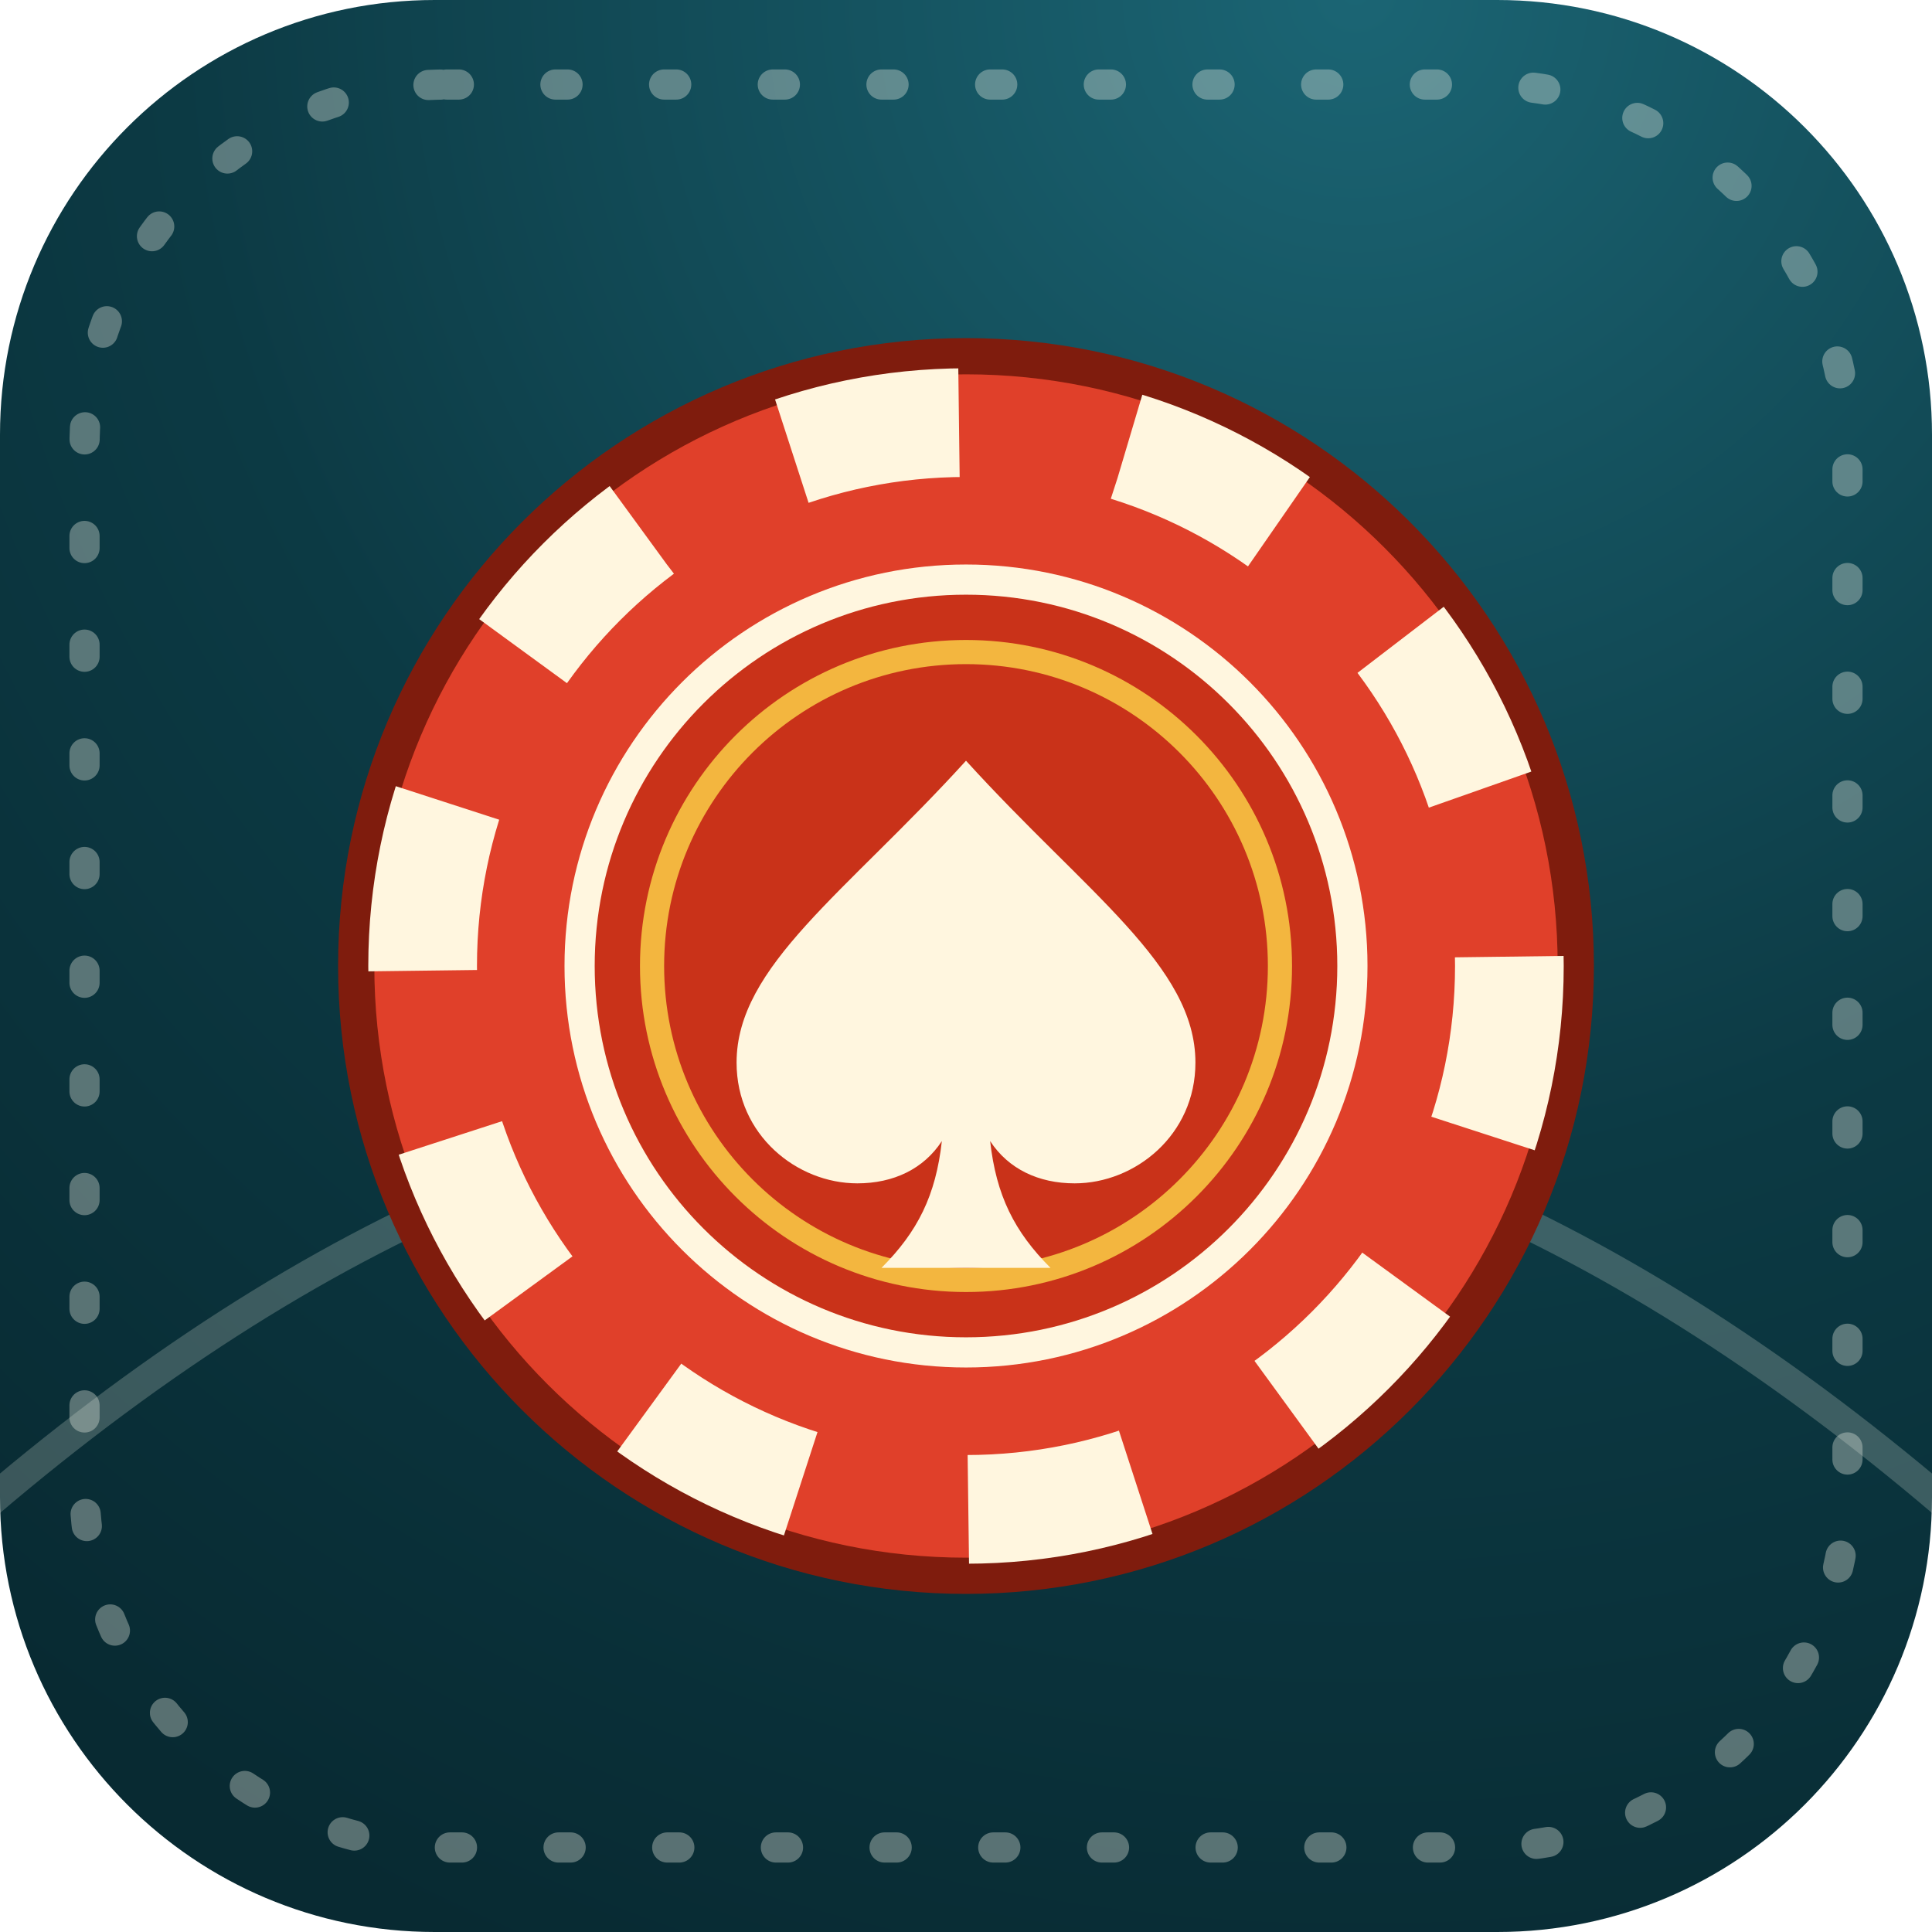
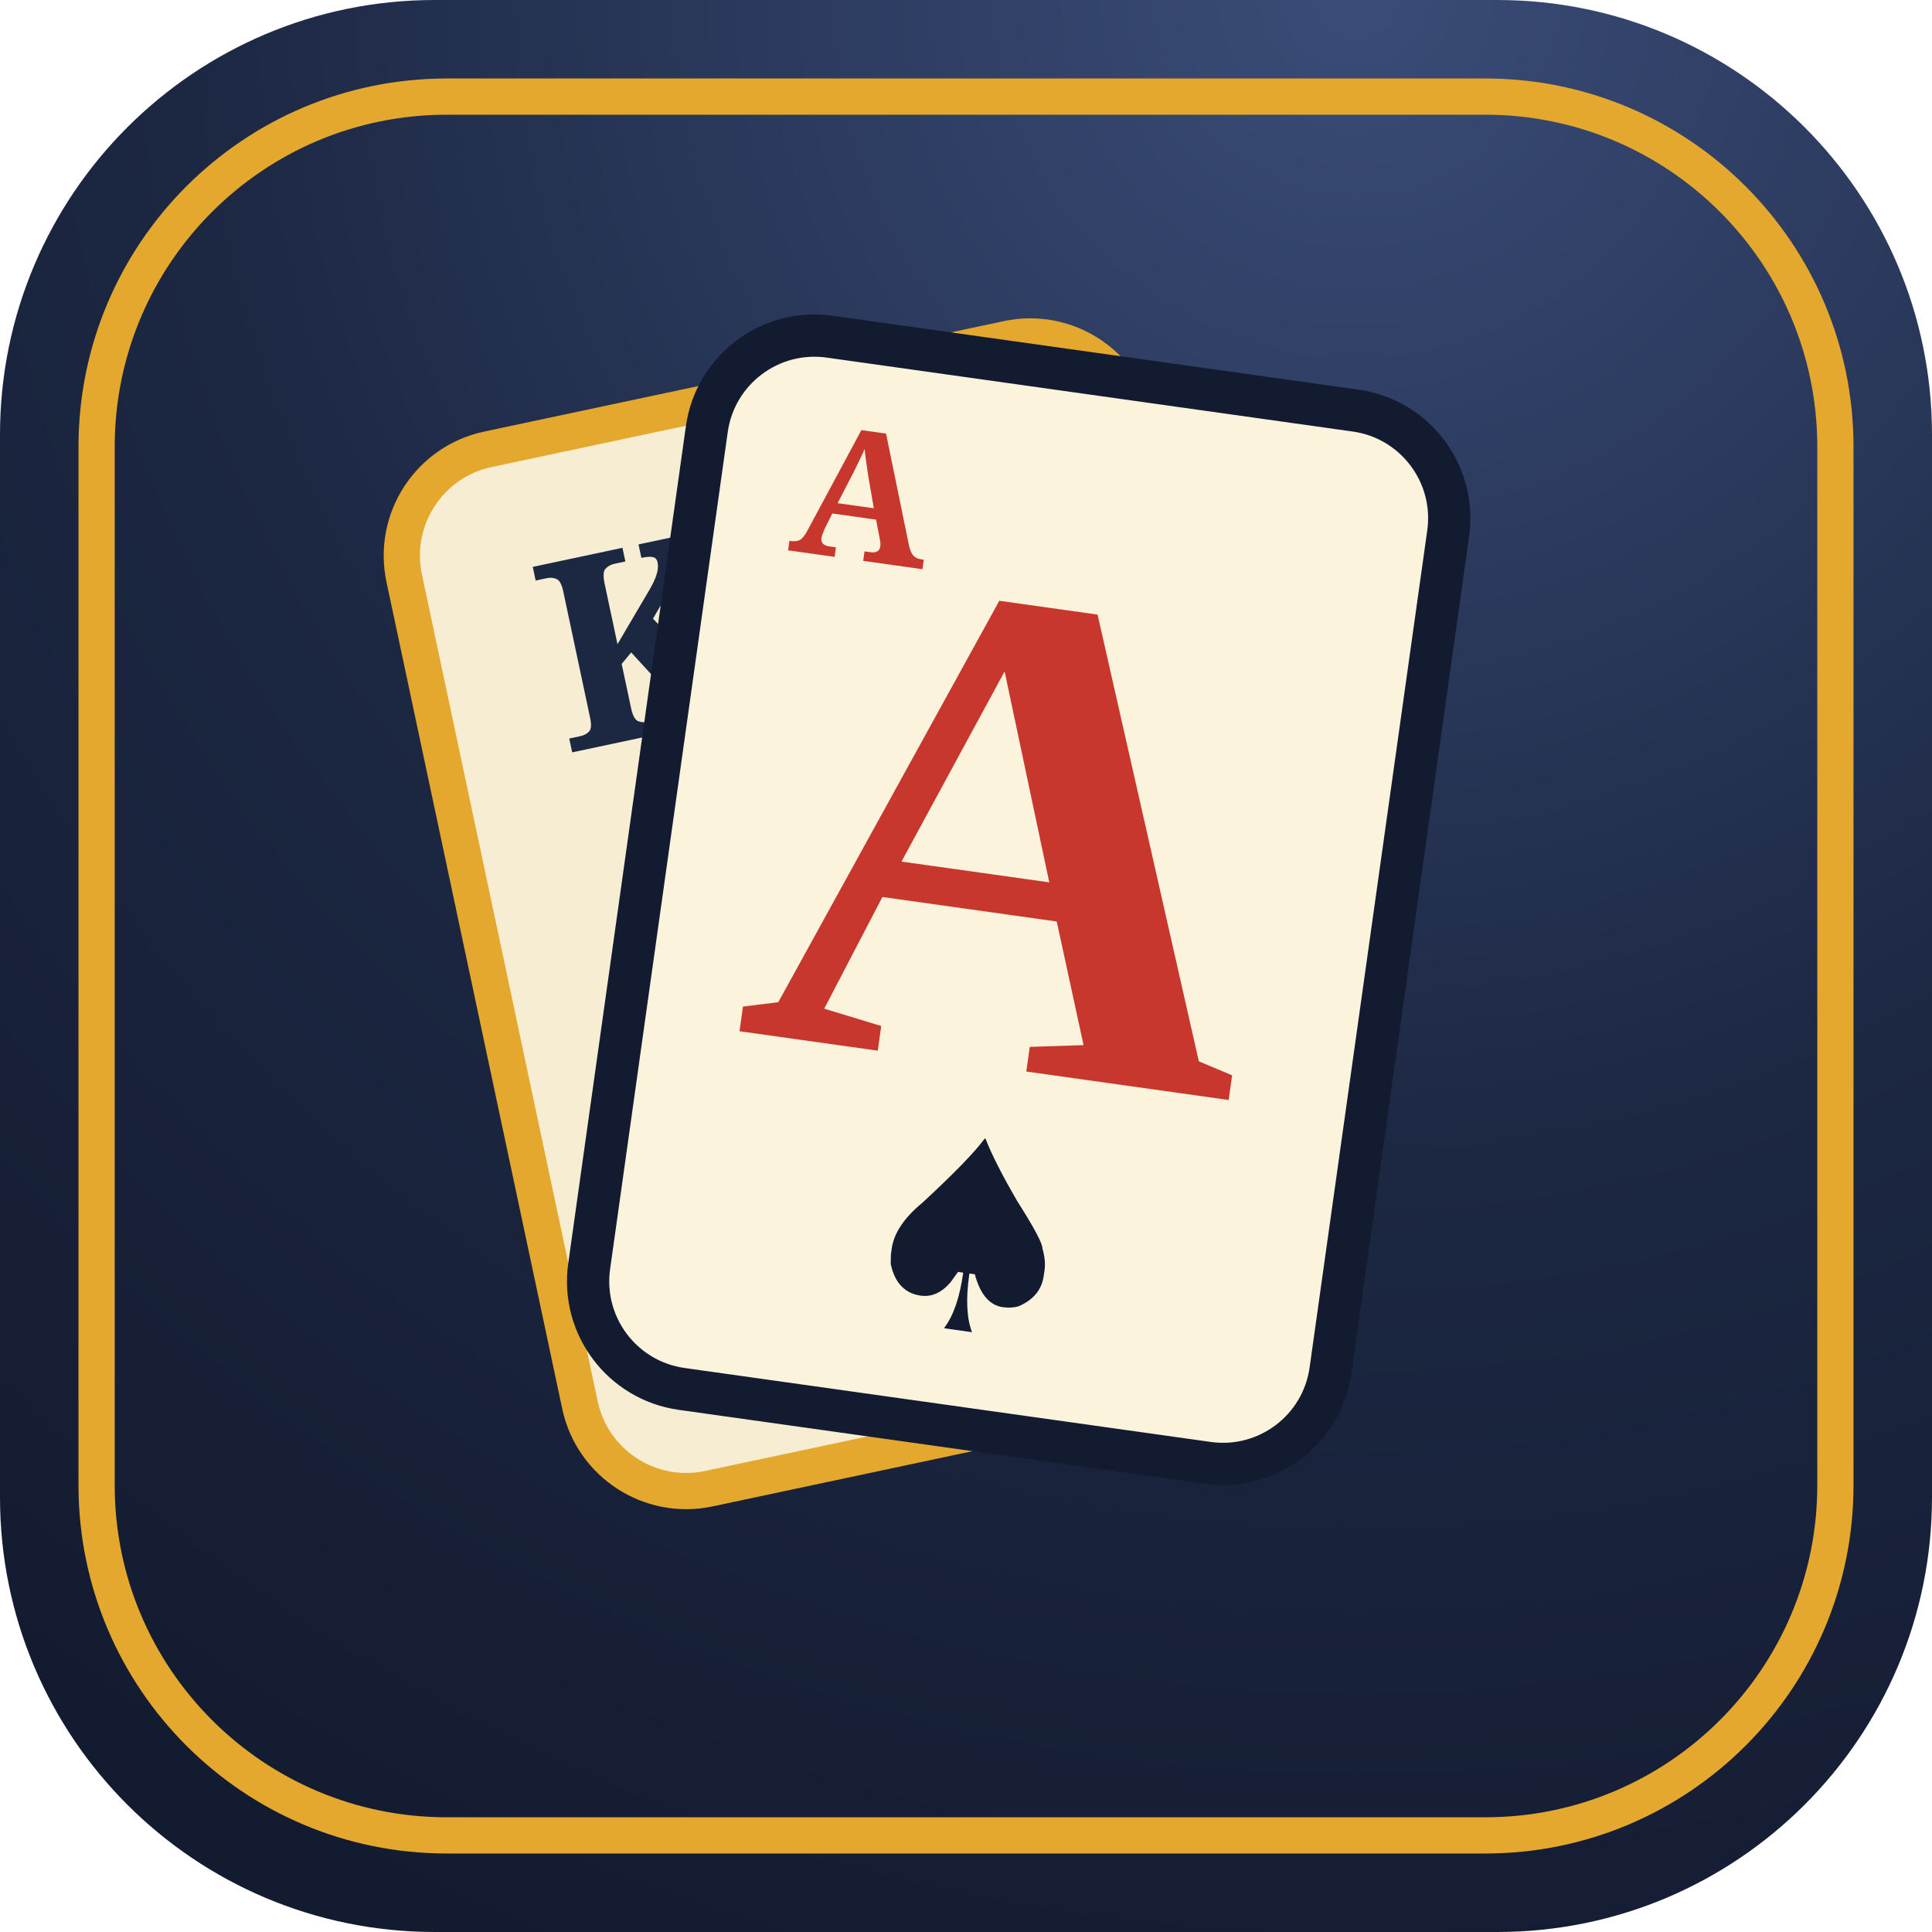
<svg xmlns="http://www.w3.org/2000/svg" viewBox="0 0 160 160">
  <defs>
    <radialGradient id="p" cx=".7" cy="0" r="1.1">
-       <stop offset="0" stop-color="#1b6574" />
-       <stop offset=".55" stop-color="#0c3a44" />
-       <stop offset="1" stop-color="#082a32" />
+       <stop offset="0" stop-color="#3a4c78" />
+       <stop offset=".55" stop-color="#1c2742" />
+       <stop offset="1" stop-color="#131b30" />
    </radialGradient>
  </defs>
  <rect width="160" height="160" rx="36" fill="url(#p)" />
-   <rect x="7" y="7" width="146" height="146" rx="30" fill="none" stroke="#eef1e6" stroke-opacity=".35" stroke-width="2.5" stroke-dasharray="1 8" stroke-linecap="round" />
-   <path d="M-5 128 Q80 52 165 128" fill="none" stroke="#eef1e6" stroke-opacity=".22" stroke-width="2.5" stroke-linecap="round" />
-   <g transform="translate(80 80)">
-     <circle r="52" fill="#7f1c0d" />
-     <circle r="49" fill="#e0402a" />
-     <circle r="45" fill="none" stroke="#fff6df" stroke-width="9" stroke-dasharray="14.1 14.1" />
-     <circle r="32" fill="#c93219" stroke="#fff6df" stroke-width="2.5" />
-     <circle r="26" fill="none" stroke="#f3b63f" stroke-width="2" />
-     <path d="M0 -17 C10 -6 19 0 19 8 C19 14 14 18 9 18 C6 18 3.5 16.8 2 14.5 C2.5 19 4 22 7 25 L-7 25 C-4 22 -2.5 19 -2 14.5 C-3.5 16.8 -6 18 -9 18 C-14 18 -19 14 -19 8 C-19 0 -10 -6 0 -17 Z" fill="#fff6df" />
+   <rect x="8" y="8" width="144" height="144" rx="29" fill="none" stroke="#e3a82d" stroke-width="3" />
+   <g transform="rotate(-12 80 84)">
+     <rect x="42" y="30" width="62" height="88" rx="9" fill="#f7edd3" stroke="#e3a82d" stroke-width="3" />
+     <text x="52" y="56" font-family="Georgia,serif" font-weight="700" font-size="22" fill="#1c2742">K</text>
+   </g>
+   <g transform="rotate(8 80 84)">
+     <rect x="52" y="30" width="62" height="88" rx="9" fill="#fbf3dc" stroke="#131b30" stroke-width="3.5" />
+     <text x="82" y="88" text-anchor="middle" font-family="Georgia,'Times New Roman',serif" font-weight="700" font-size="58" fill="#c8372d">A</text>
+     <text x="83" y="110" text-anchor="middle" font-family="Georgia,serif" font-size="22" fill="#131b30">♠</text>
+     <text x="60" y="48" font-family="Georgia,serif" font-weight="700" font-size="15" fill="#c8372d">A</text>
  </g>
</svg>
